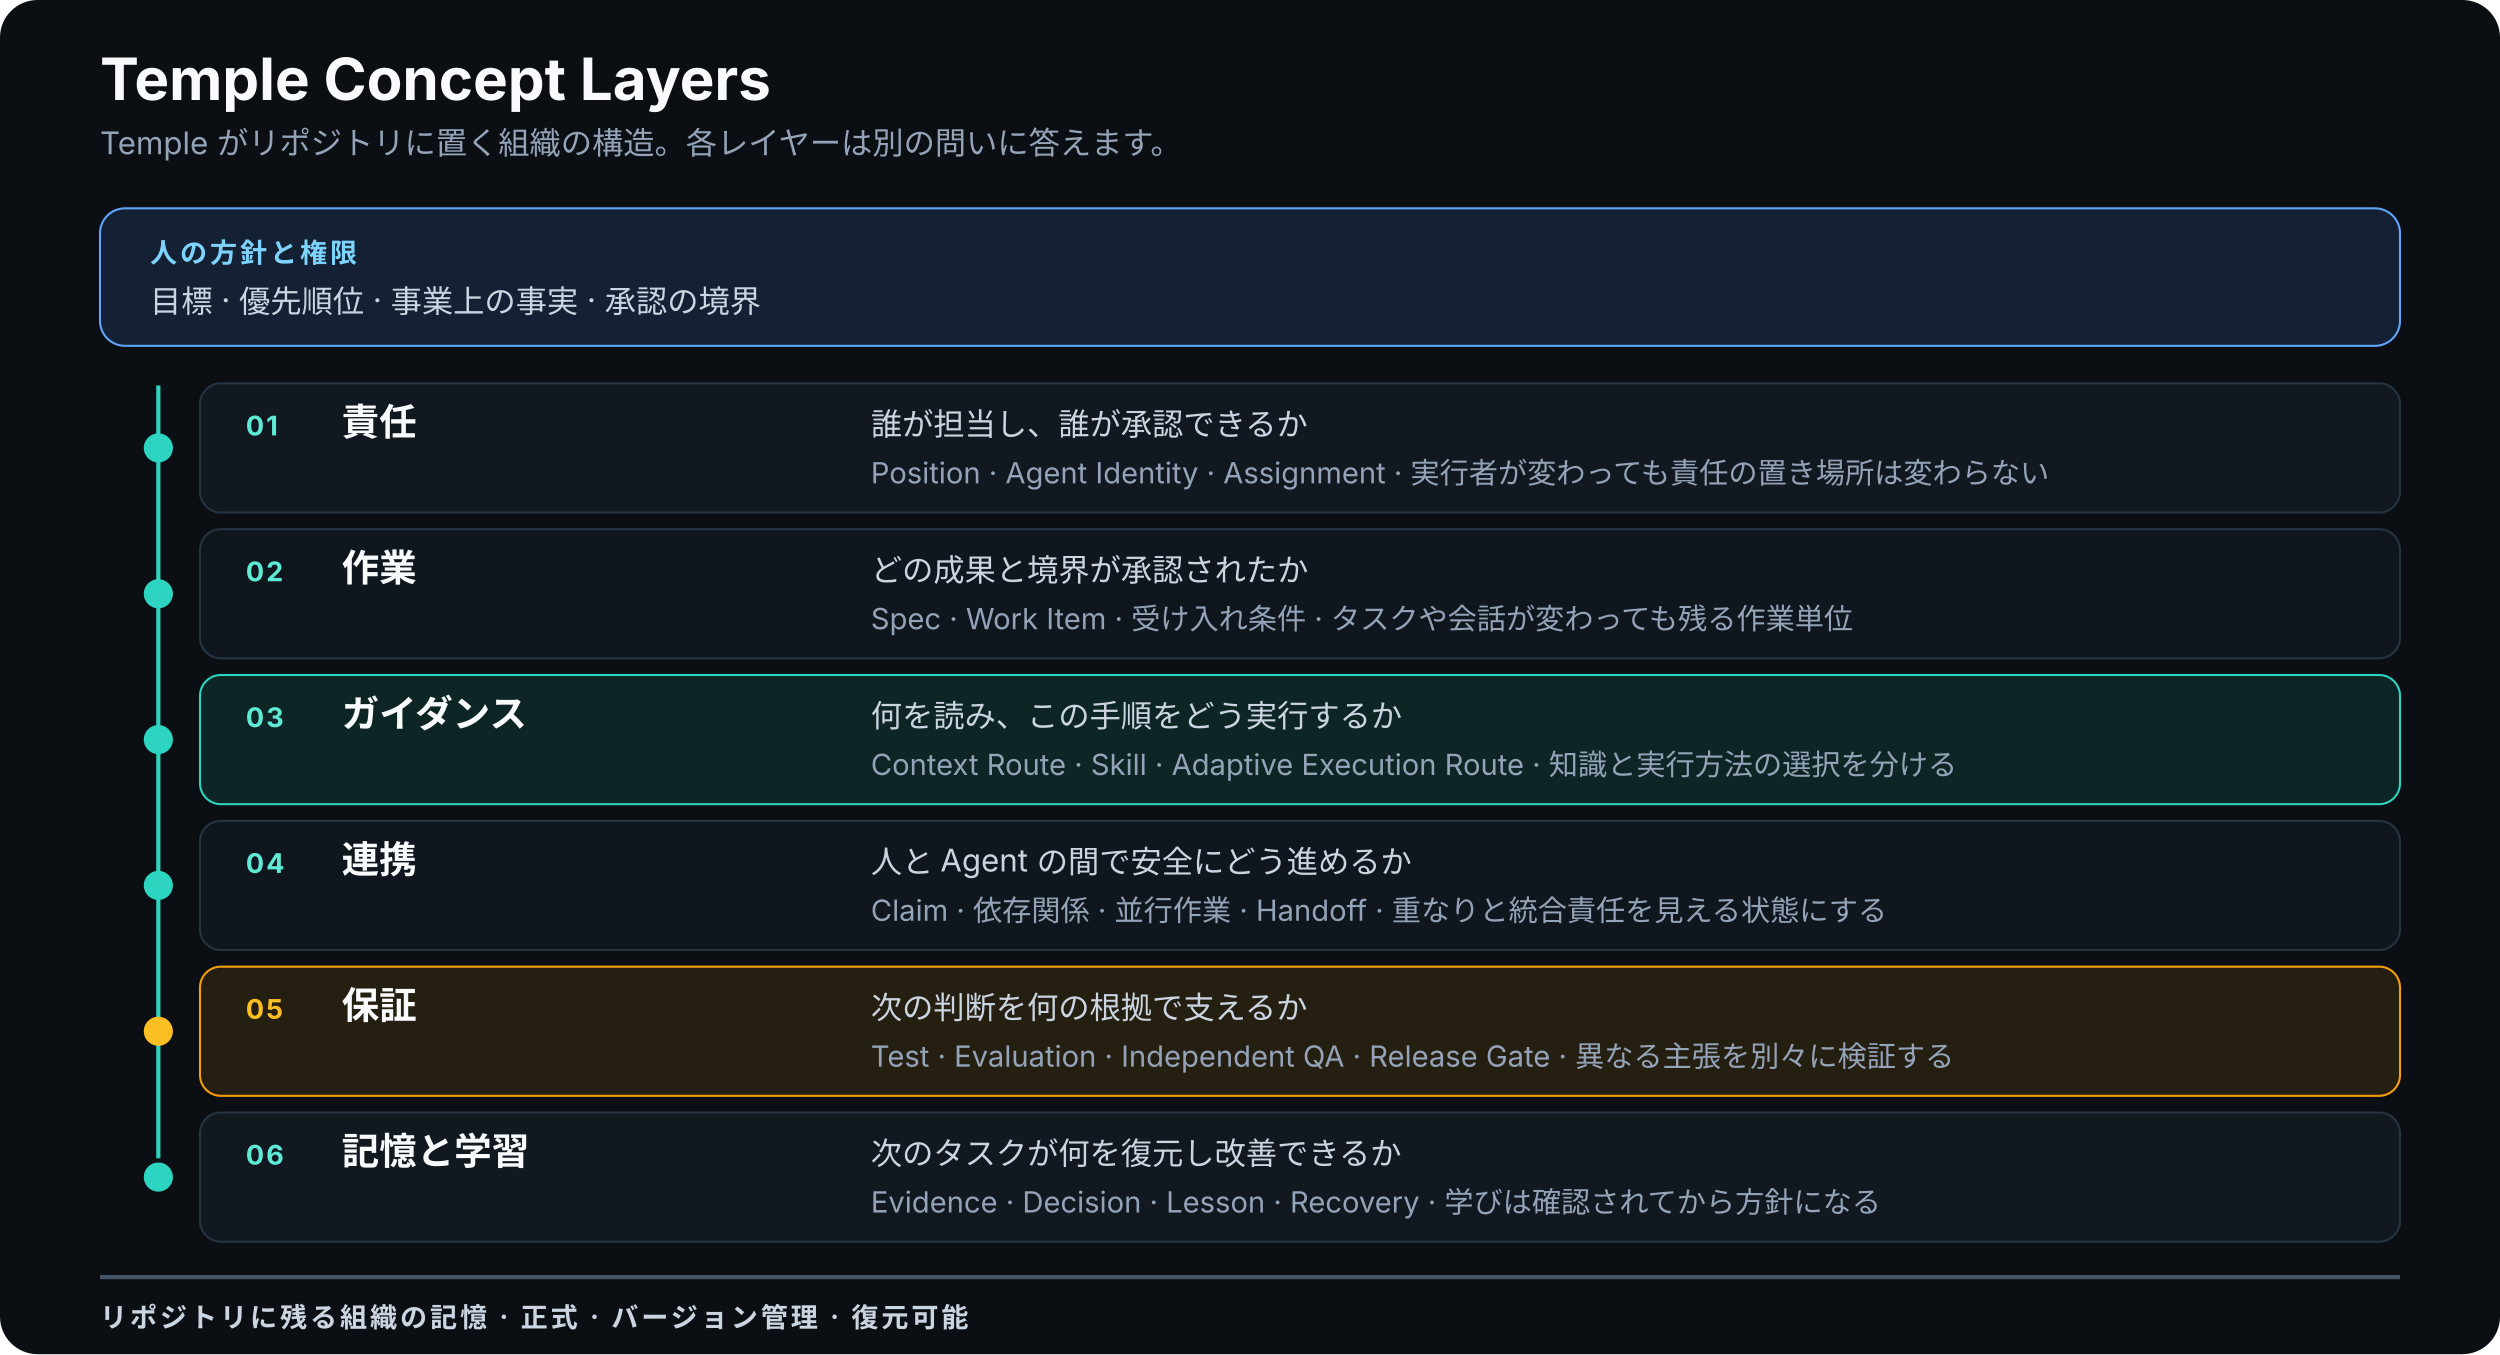
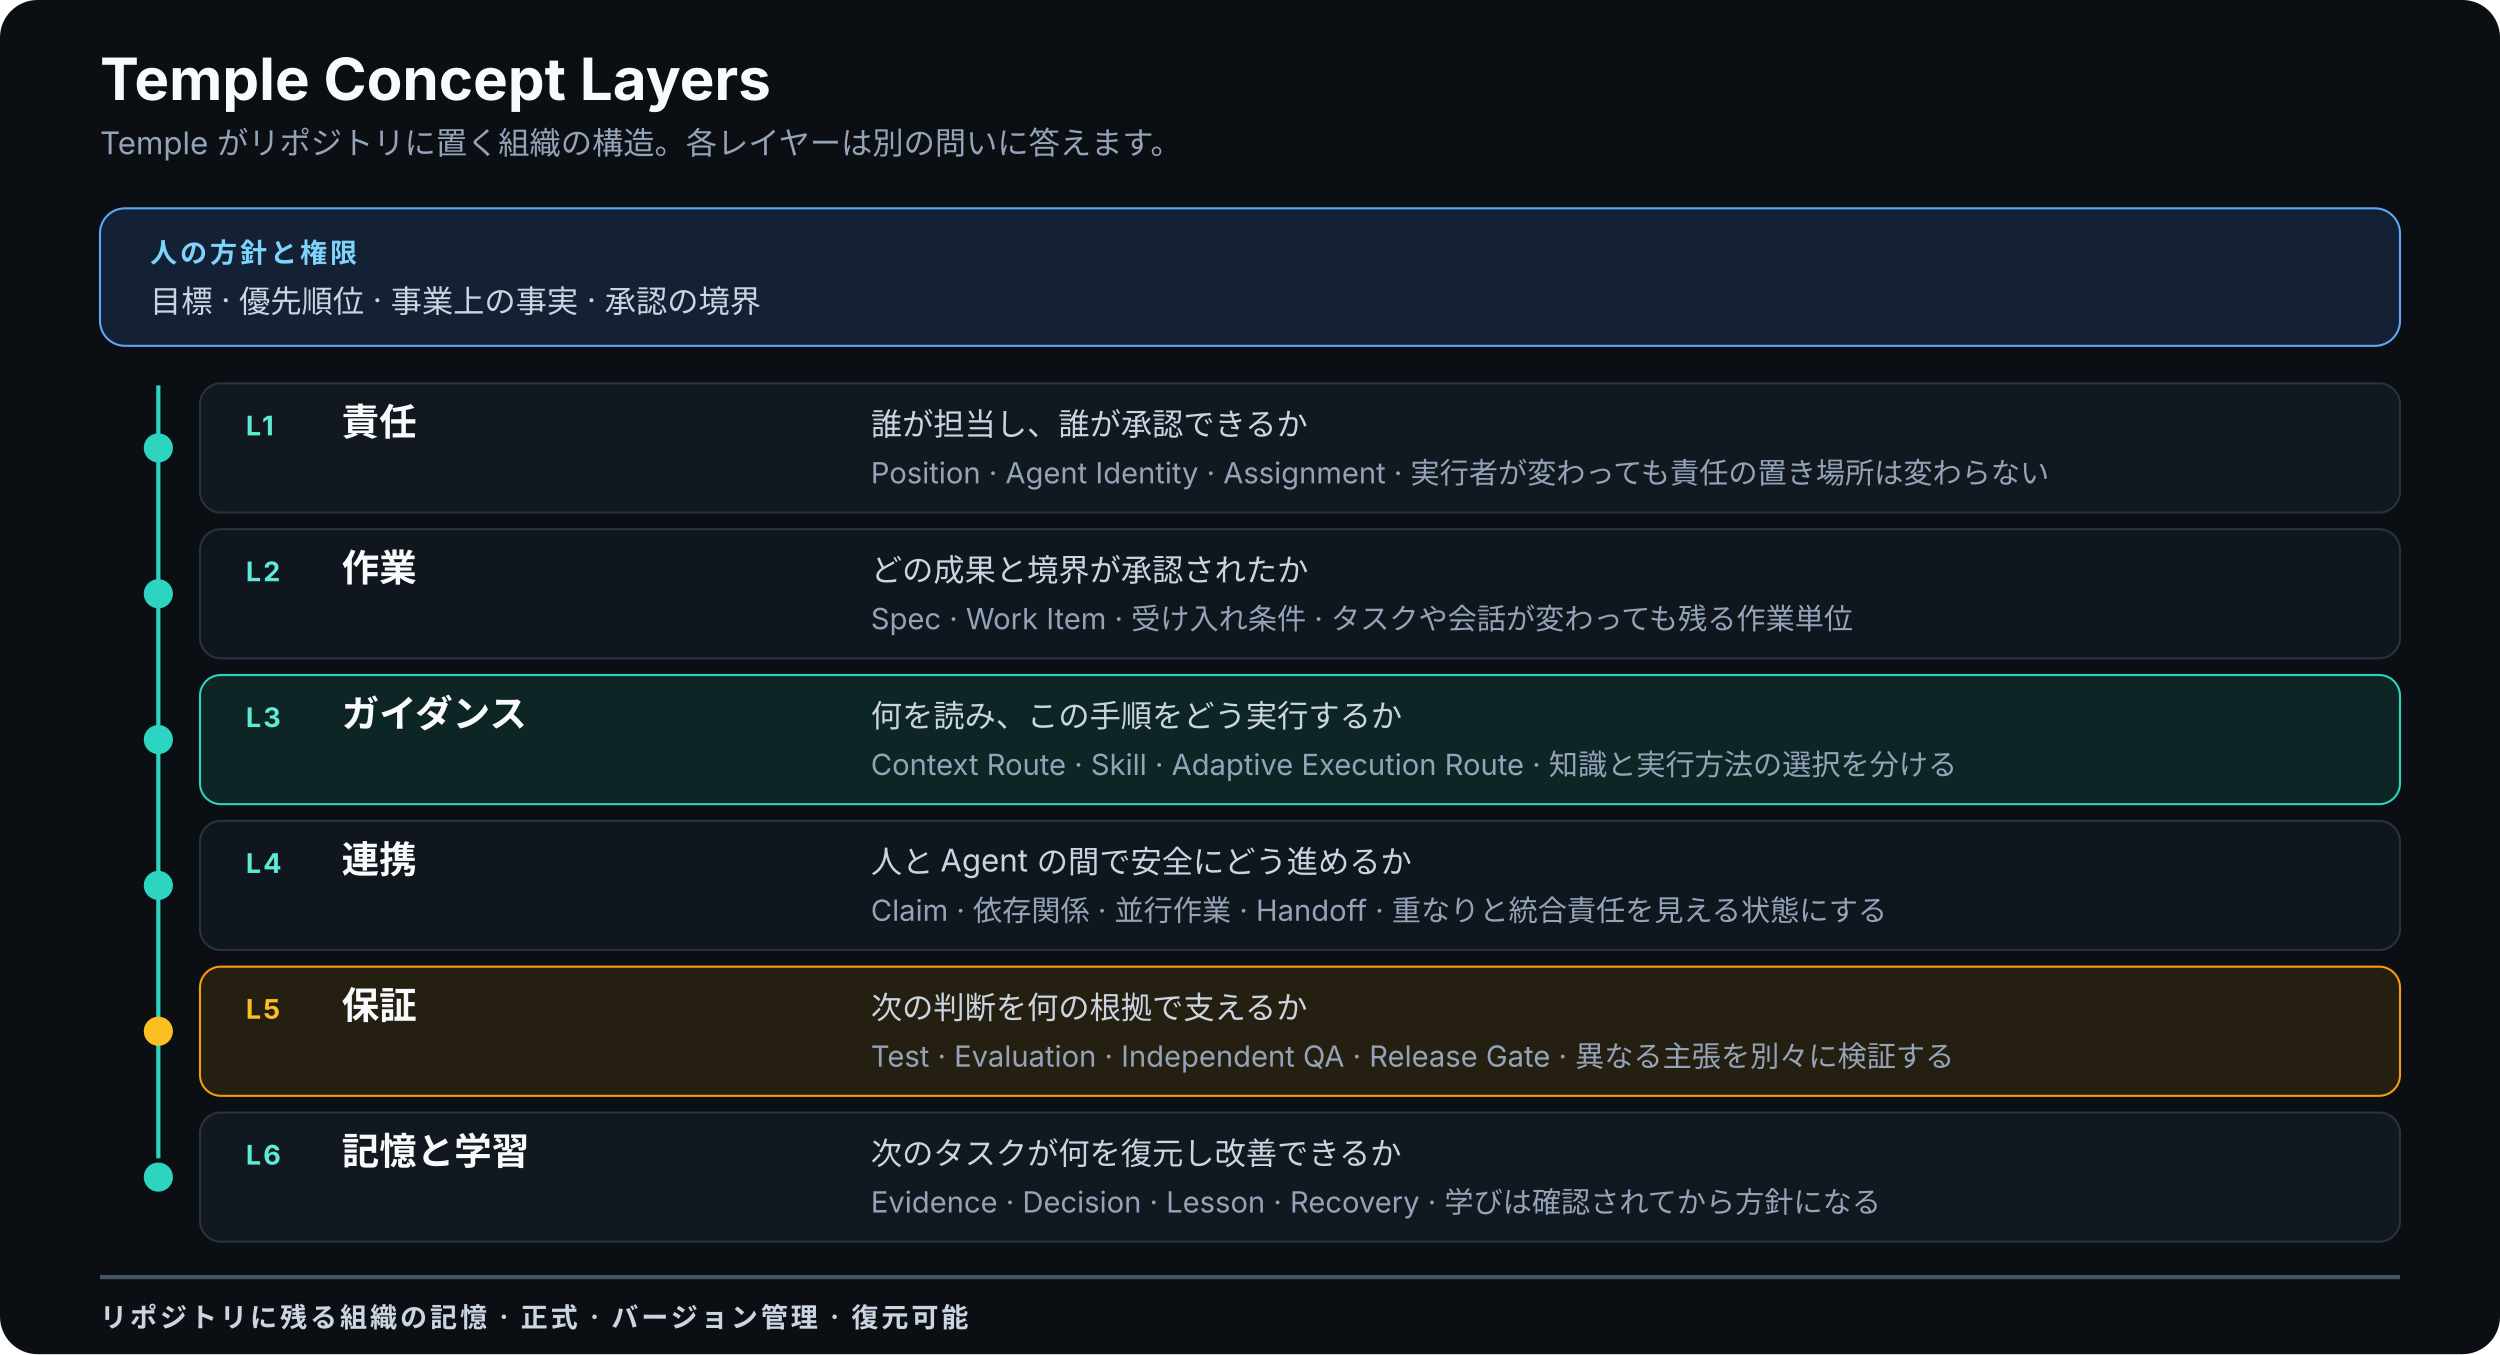
<svg xmlns="http://www.w3.org/2000/svg" width="1200" height="650" viewBox="0 0 1200 650" role="img" aria-labelledby="title desc">
  <style>
    text { font-family: -apple-system, BlinkMacSystemFont, "Segoe UI", "Noto Sans JP", sans-serif; }
    .title { fill: #f8fafc; font-size: 28px; font-weight: 650; }
    .subtitle { fill: #94a3b8; font-size: 15px; }
    .eyebrow { fill: #7dd3fc; font-size: 13px; font-weight: 700; letter-spacing: 1.4px; }
    .name { fill: #f8fafc; font-size: 18px; font-weight: 650; }
    .question { fill: #cbd5e1; font-size: 15px; }
    .mechanism { fill: #94a3b8; font-size: 14px; }
    .index { fill: #5eead4; font-size: 13px; font-weight: 700; letter-spacing: 1px; }
  </style>
  <rect width="1200" height="650" rx="18" fill="#0b0f14" />
  <text x="48" y="48" class="title">Temple Concept Layers</text>
  <text x="48" y="74" class="subtitle">Temple がリポジトリに置く組織の構造。各レイヤーは別の問いに答えます。</text>
  <rect x="48" y="100" width="1104" height="66" rx="12" fill="#142033" stroke="#60a5fa" />
  <text x="72" y="126" class="eyebrow">人の方針と権限</text>
  <text x="72" y="150" class="question">目標 · 優先順位 · 事業上の事実 · 承認の境界</text>
  <line x1="76" y1="185" x2="76" y2="556" stroke="#2dd4bf" stroke-width="2" />
  <g transform="translate(48 184)">
    <circle cx="28" cy="31" r="7" fill="#2dd4bf" />
    <rect x="48" width="1056" height="62" rx="10" fill="#111820" stroke="#263341" />
-     <text x="70" y="25" class="index">01</text>
+     <text x="70" y="25" class="index">L1</text>
    <text x="116" y="25" class="name">責任</text>
    <text x="370" y="25" class="question">誰が担当し、誰が承認できるか</text>
    <text x="370" y="48" class="mechanism">Position · Agent Identity · Assignment · 実行者が変わっても責任の置き場所は変わらない</text>
  </g>
  <g transform="translate(48 254)">
    <circle cx="28" cy="31" r="7" fill="#2dd4bf" />
    <rect x="48" width="1056" height="62" rx="10" fill="#0f161d" stroke="#263341" />
-     <text x="70" y="25" class="index">02</text>
+     <text x="70" y="25" class="index">L2</text>
    <text x="116" y="25" class="name">作業</text>
    <text x="370" y="25" class="question">どの成果と境界が承認されたか</text>
    <text x="370" y="48" class="mechanism">Spec · Work Item · 受け入れ条件 · タスクや会話が変わっても残る作業単位</text>
  </g>
  <g transform="translate(48 324)">
    <circle cx="28" cy="31" r="7" fill="#2dd4bf" />
    <rect x="48" width="1056" height="62" rx="10" fill="#0e2525" stroke="#2dd4bf" />
-     <text x="70" y="25" class="index">03</text>
+     <text x="70" y="25" class="index">L3</text>
    <text x="116" y="25" class="name">ガイダンス</text>
    <text x="370" y="25" class="question">何を読み、この手順をどう実行するか</text>
    <text x="370" y="48" class="mechanism">Context Route · Skill · Adaptive Execution Route · 知識と実行方法の選択を分ける</text>
  </g>
  <g transform="translate(48 394)">
    <circle cx="28" cy="31" r="7" fill="#2dd4bf" />
    <rect x="48" width="1056" height="62" rx="10" fill="#0f161d" stroke="#263341" />
-     <text x="70" y="25" class="index">04</text>
+     <text x="70" y="25" class="index">L4</text>
    <text x="116" y="25" class="name">連携</text>
    <text x="370" y="25" class="question">人と Agent の間で安全にどう進めるか</text>
    <text x="370" y="48" class="mechanism">Claim · 依存関係 · 並行作業 · Handoff · 重なりと統合責任を見える状態にする</text>
  </g>
  <g transform="translate(48 464)">
    <circle cx="28" cy="31" r="7" fill="#fbbf24" />
    <rect x="48" width="1056" height="62" rx="10" fill="#251f11" stroke="#f59e0b" />
-     <text x="70" y="25" class="index" style="fill:#fbbf24">05</text>
+     <text x="70" y="25" class="index" style="fill:#fbbf24">L5</text>
    <text x="116" y="25" class="name">保証</text>
    <text x="370" y="25" class="question">次の判断を何の根拠で支えるか</text>
    <text x="370" y="48" class="mechanism">Test · Evaluation · Independent QA · Release Gate · 異なる主張を別々に検証する</text>
  </g>
  <g transform="translate(48 534)">
    <circle cx="28" cy="31" r="7" fill="#2dd4bf" />
    <rect x="48" width="1056" height="62" rx="10" fill="#111820" stroke="#263341" />
-     <text x="70" y="25" class="index">06</text>
+     <text x="70" y="25" class="index">L6</text>
    <text x="116" y="25" class="name">記憶と学習</text>
    <text x="370" y="25" class="question">次のタスクが何を復元し改善できるか</text>
    <text x="370" y="48" class="mechanism">Evidence · Decision · Lesson · Recovery · 学びは確認されてから方針になる</text>
  </g>
  <rect x="48" y="612" width="1104" height="2" fill="#475569" />
  <text x="48" y="637" class="eyebrow" style="fill:#cbd5e1">リポジトリに残る組織の記憶 · 正式 · バージョン管理 · 復元可能</text>
</svg>
